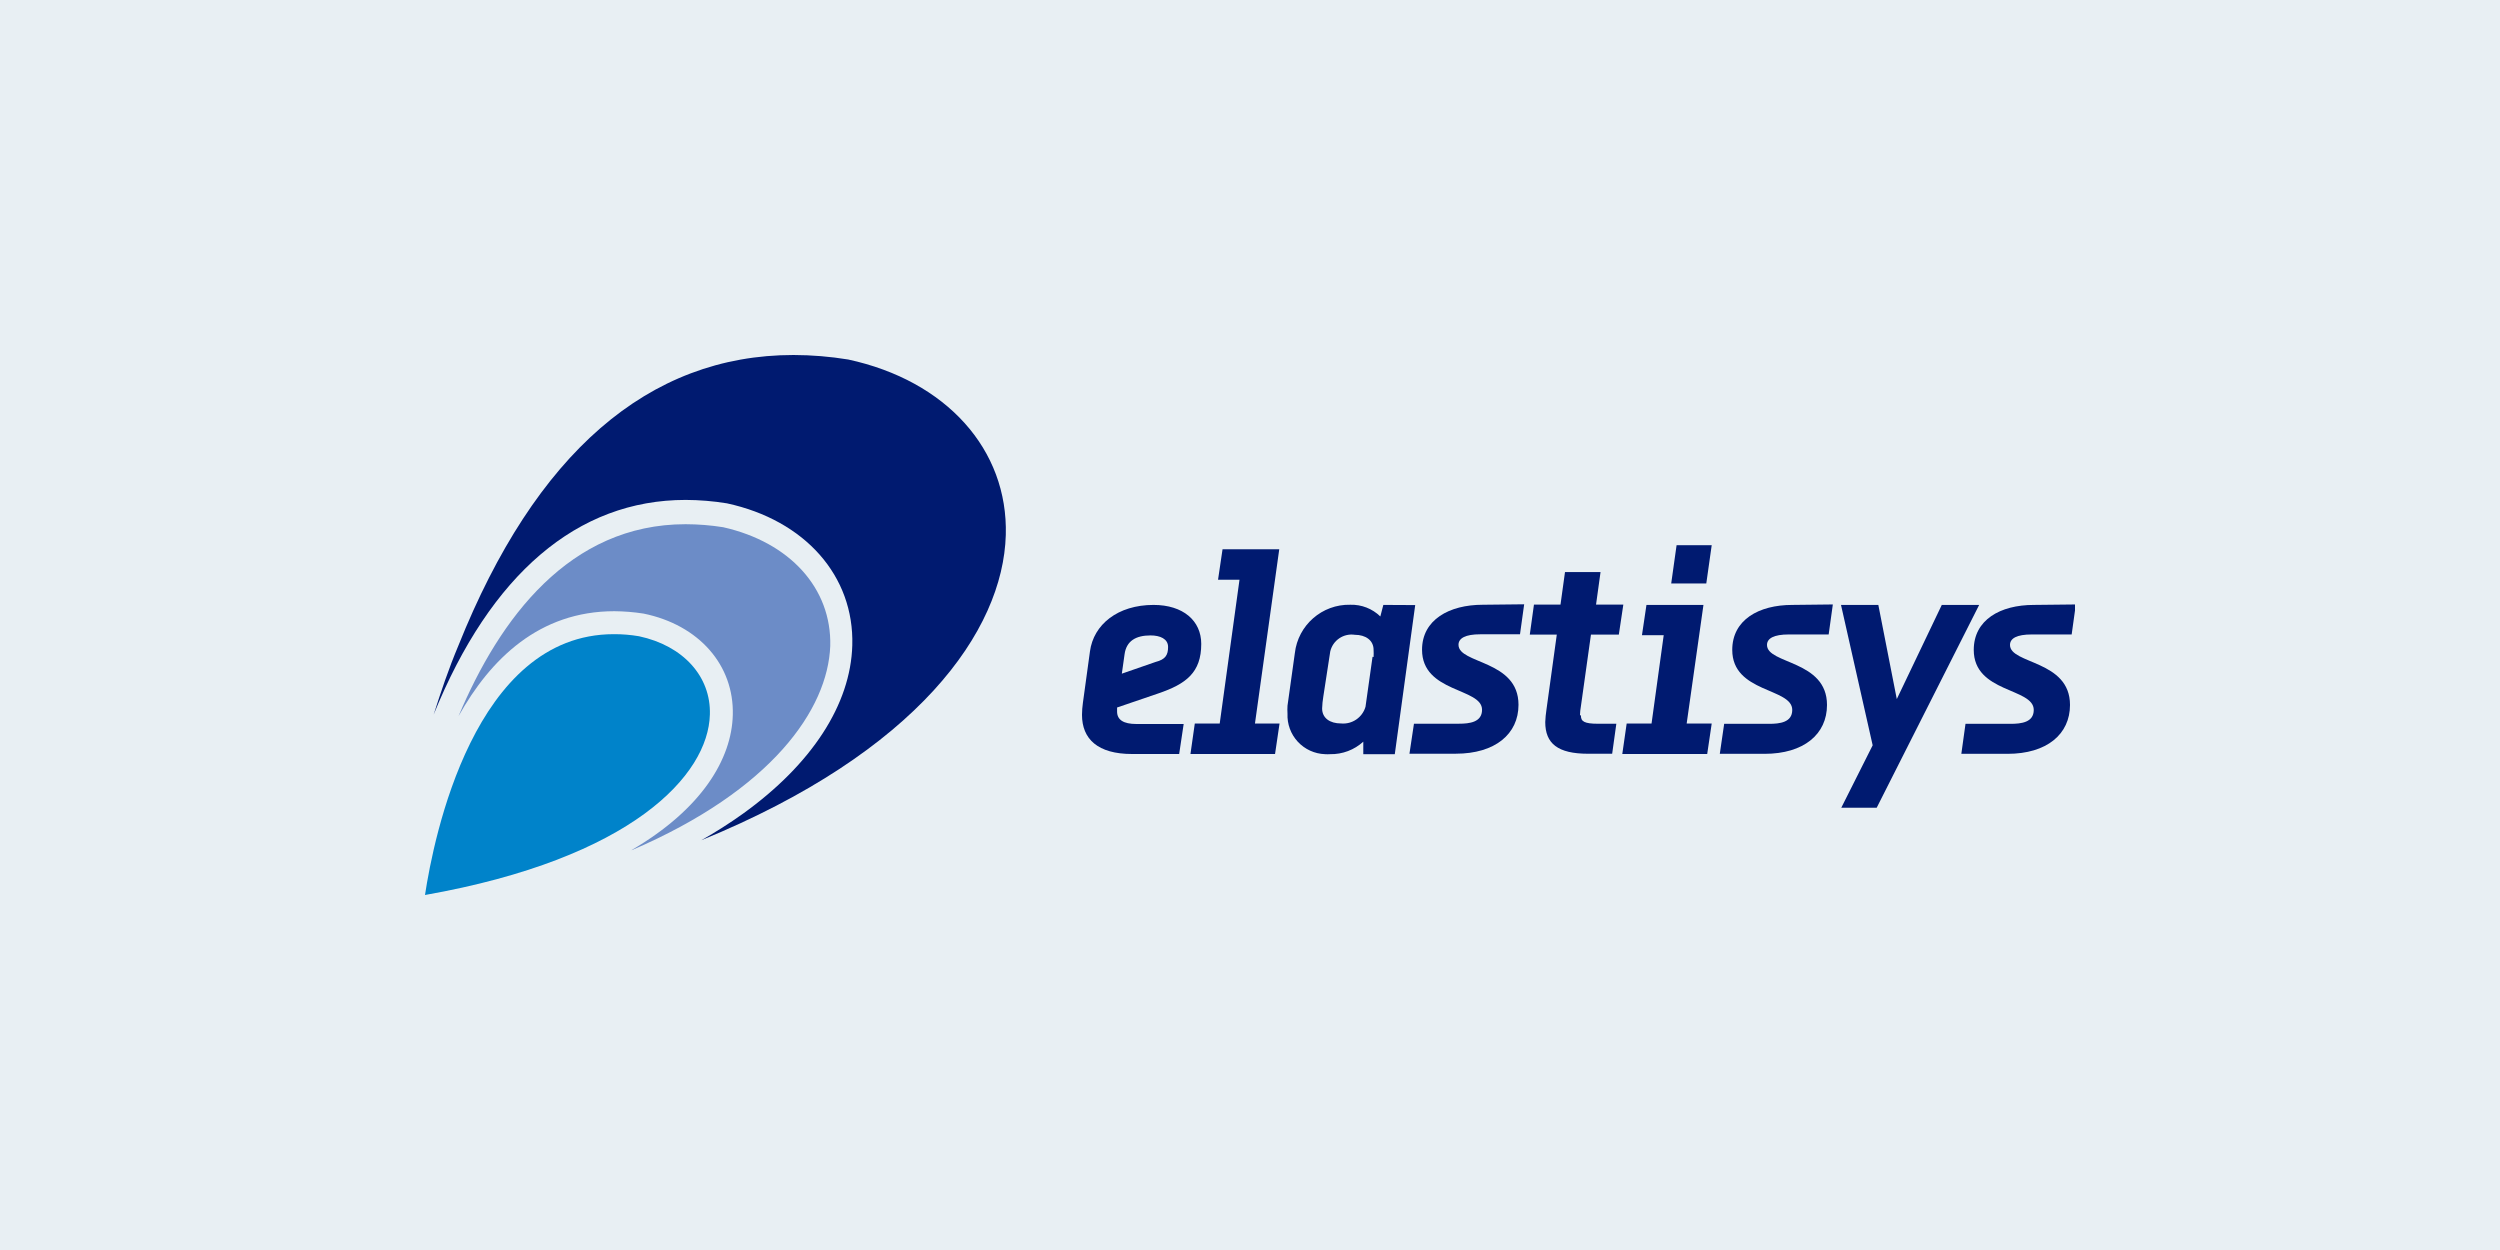
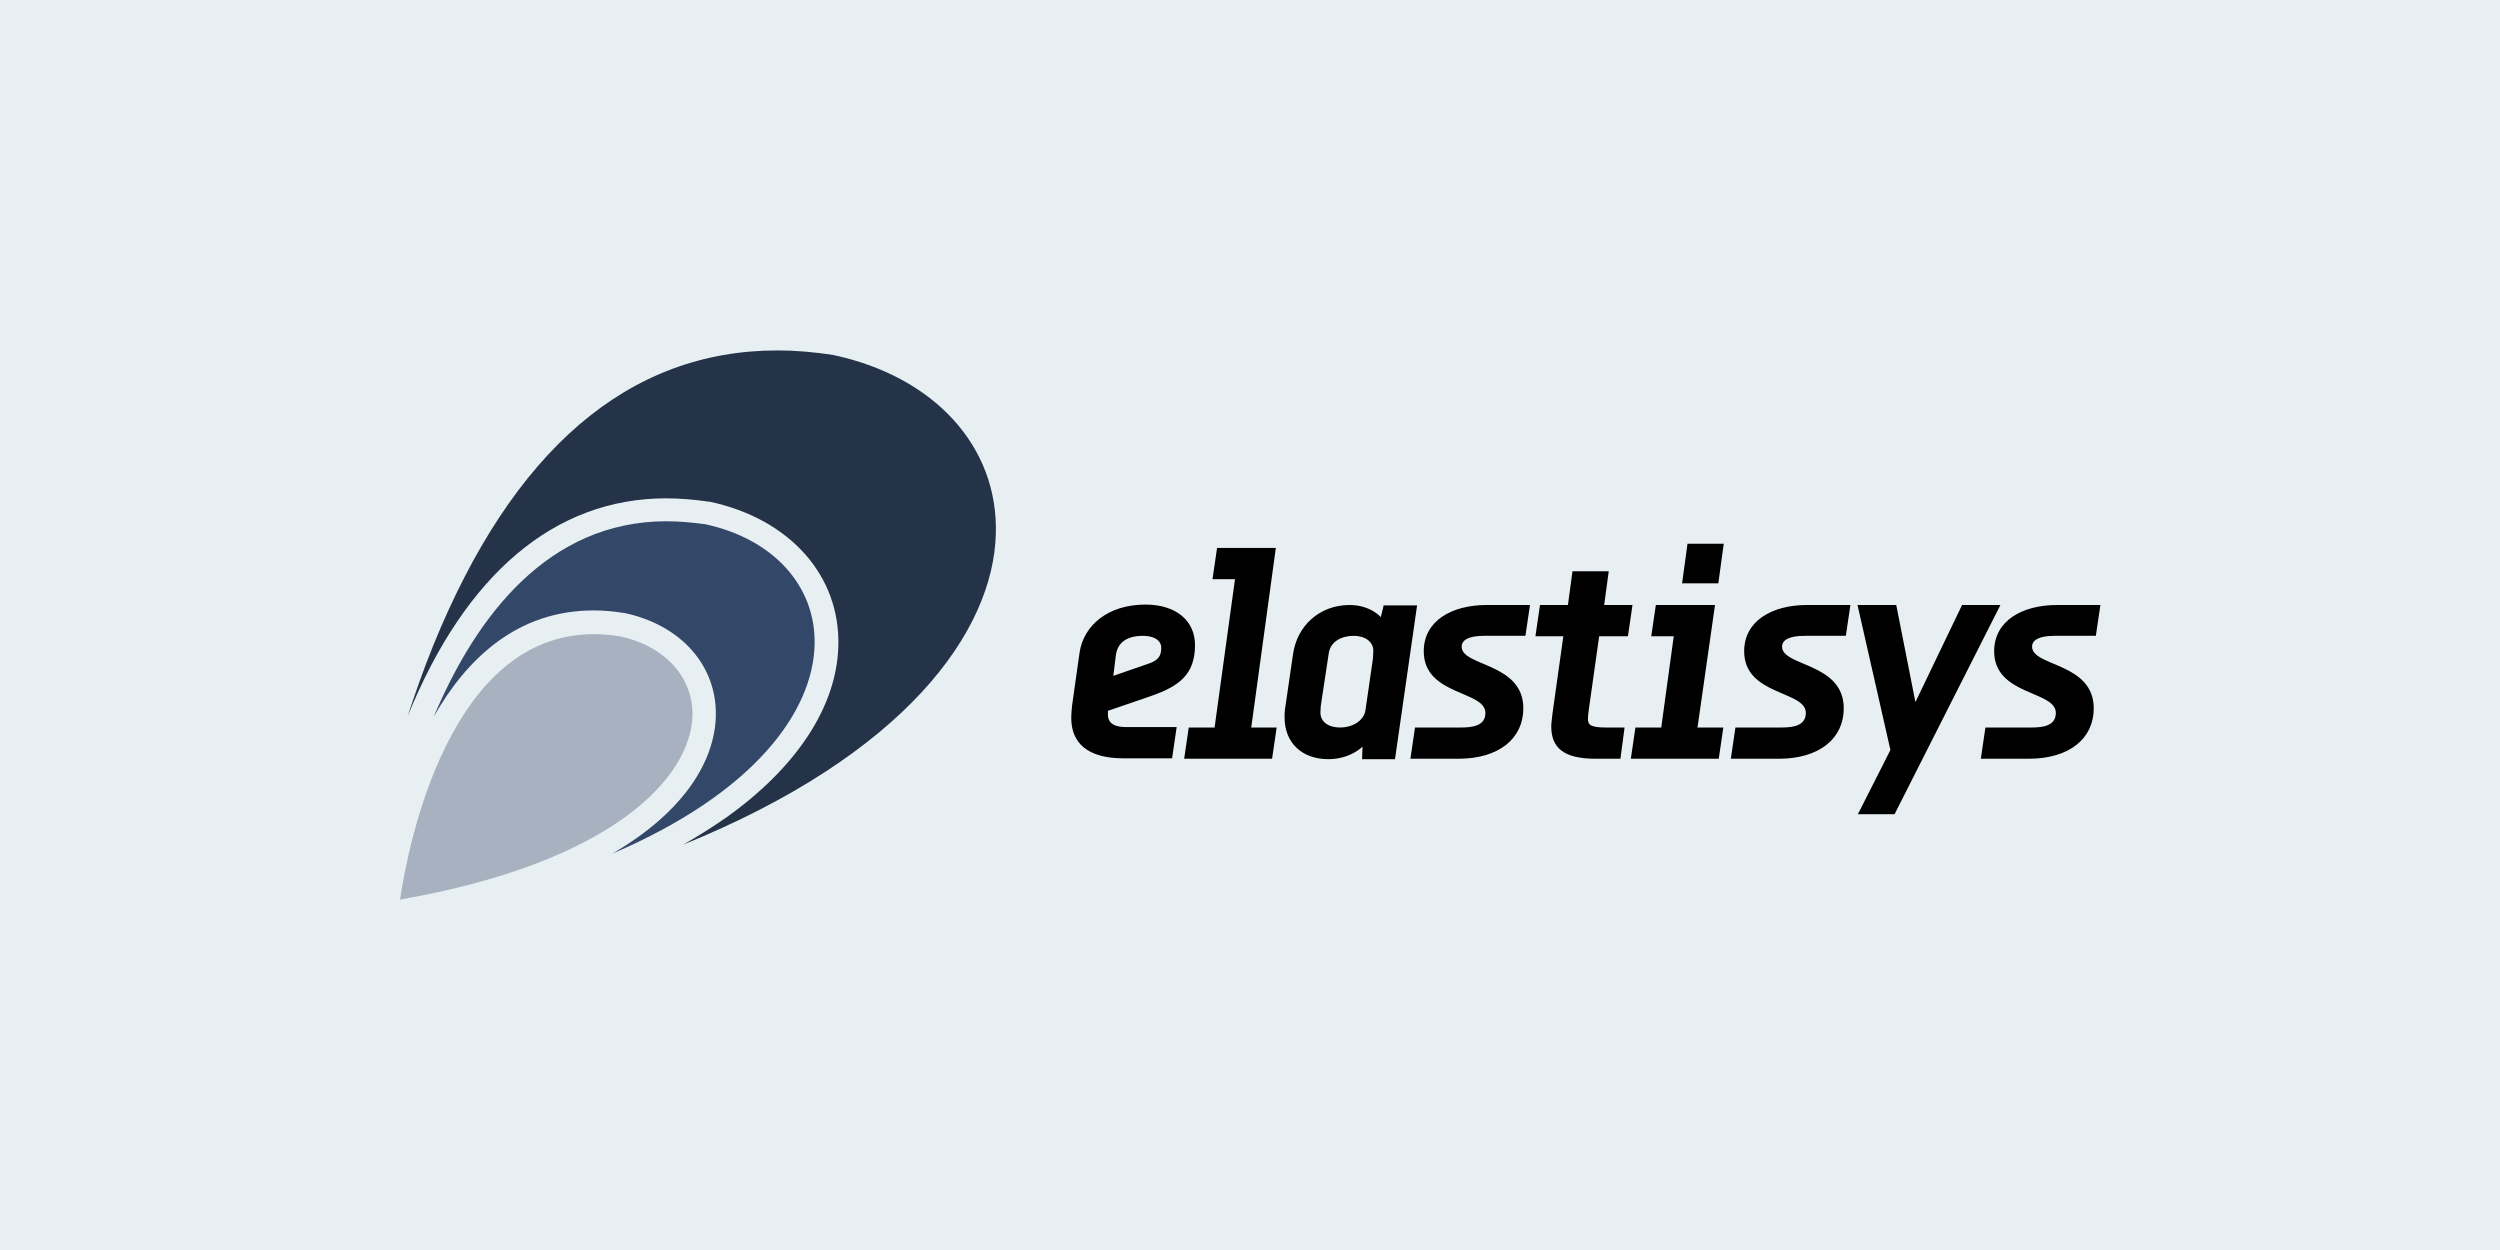
- <svg xmlns="http://www.w3.org/2000/svg" id="Lager_1" data-name="Lager 1" viewBox="0 0 600 300">
-   <defs>
-     <style>.cls-1{fill:none;}.cls-2{fill:#e8eff3;}.cls-3{clip-path:url(#clip-path);}.cls-4{clip-path:url(#clip-path-2);}.cls-5{fill:#001a70;}.cls-6{fill:#0083ca;}.cls-7{fill:#6c8cc7;}</style>
-     <clipPath id="clip-path">
-       <rect class="cls-1" x="84" y="42" width="432" height="216" />
-     </clipPath>
-     <clipPath id="clip-path-2">
-       <rect class="cls-1" x="102" y="85.31" width="396" height="129.38" />
-     </clipPath>
-   </defs>
-   <rect class="cls-2" width="600" height="300" />
-   <g id="Layer_2" data-name="Layer 2">
-     <g id="Layer_1-2" data-name="Layer 1-2">
-       <g id="Logo_Color_Horizontal" data-name="Logo Color Horizontal">
-         <g class="cls-3">
-           <g class="cls-4">
-             <path class="cls-5" d="M268.1,170.63v-.83l9.9-3.38c6.66-2.27,10.3-5,10.3-11.88,0-5.58-4.36-9.36-11.45-9.36-8.6,0-14.4,4.71-15.26,11.16l-1.69,12.31a21.8,21.8,0,0,0-.22,2.91c0,5.8,3.78,9.4,12,9.4H283l1.08-7.2H272.75c-3.13,0-4.65-1-4.65-3M269.9,157c.44-3.17,2.7-4.5,6.23-4.5,2.31,0,4.21.83,4.21,2.77s-.64,3-3,3.6l-8.1,2.81Z" />
-             <polygon class="cls-5" points="307.02 131.82 293.41 131.82 292.33 139.13 297.48 139.13 292.73 173.65 286.75 173.65 285.71 180.96 306.01 180.96 307.09 173.65 301.19 173.65 307.02 131.82" />
-             <polygon class="cls-5" points="410.81 130.85 402.38 130.85 401.09 140.03 409.51 140.03 410.81 130.85" />
-             <polygon class="cls-5" points="408.83 145.18 395.15 145.18 394.07 152.45 399.29 152.45 396.37 173.65 390.4 173.65 389.35 180.96 409.73 180.96 410.81 173.65 404.8 173.65 408.83 145.18" />
-             <path class="cls-5" d="M430.14,145.18h0c-8.06,0-14.4,3.6-14.4,10.8,0,10.36,14.4,9.07,14.4,14.4,0,3-3,3.34-5.54,3.34H413.8l-1.05,7.2h10.73c9.43,0,15-4.71,15-11.73,0-10.8-14.4-9.76-14.4-14.4,0-1.59,1.66-2.52,5.22-2.52h9.58l1-7.2Z" />
-             <path class="cls-5" d="M355.87,145.14h0c-8.06,0-14.58,3.6-14.58,10.8,0,10.37,14.4,9.11,14.4,14.4,0,3-3,3.35-5.54,3.35h-10.8l-1.08,7.2h11.12c9.43,0,15.05-4.72,15.05-11.74,0-10.8-14.4-9.75-14.4-14.4,0-1.58,1.66-2.52,5.22-2.52h9.54l1-7.2Z" />
-             <path class="cls-5" d="M488.1,145.18h0c-8.06,0-14.4,3.6-14.4,10.8,0,10.36,14.4,9.07,14.4,14.4,0,3-3,3.34-5.58,3.34h-10.8l-1,7.2H481.8c9.43,0,15-4.71,15-11.73,0-10.8-14.4-9.76-14.4-14.4,0-1.59,1.62-2.52,5.22-2.52h9.58l1-7.2Z" />
-             <polygon class="cls-5" points="466.03 145.18 455.23 167.78 450.8 145.18 441.84 145.18 449.44 178.87 441.91 193.85 450.41 193.85 475 145.18 466.03 145.18" />
-             <path class="cls-5" d="M332,145.18l-.72,2.77a9.91,9.91,0,0,0-7.2-2.81,13.11,13.11,0,0,0-13.32,11.63L309,169.37a15.22,15.22,0,0,0,0,1.91A9.32,9.32,0,0,0,318,181a8.53,8.53,0,0,0,1.24,0,11.46,11.46,0,0,0,7.95-3v3h7.56l4.9-35.78Zm-2.59,12.45-1.69,12a5.58,5.58,0,0,1-5.87,4c-2.67,0-4.54-1.29-4.54-3.6a21.45,21.45,0,0,1,.29-2.88l1.66-10.8a5.25,5.25,0,0,1,5.9-4c2.59,0,4.5,1.33,4.5,3.6a16.64,16.64,0,0,1,0,1.73" />
-             <path class="cls-5" d="M379.2,171.6c0-.71.11-1.42.22-2.12l2.41-17.18h6.69l1.08-7.2h-6.55l1.08-7.81H375.6l-1.08,7.81h-6.37l-1,7.2h6.48l-2.48,18a27.25,27.25,0,0,0-.29,3c0,5.15,3,7.6,10.3,7.6h5.76l1-7.2h-4.36c-3.38,0-4.14-.58-4.14-1.95" />
-             <path class="cls-6" d="M102,214.8c2.09-13.79,11.81-62.6,45.32-62.6a35,35,0,0,1,6.05.5c10.59,2.27,17.28,9.65,17,18.79C170,186,151.75,206,102,214.8" />
-             <path class="cls-7" d="M151.61,204c16.92-9.9,24-21.92,24.26-32.4.33-11.92-8.06-21.6-21.42-24.34h0a48,48,0,0,0-7-.57c-18,0-29.7,11.41-37.41,25.2,9.87-23.44,26.61-46.08,54.51-46.08a58.42,58.42,0,0,1,9,.72c16,3.6,26.07,14.65,25.71,28.51-.58,15.19-14,34.56-47.63,49" />
-             <path class="cls-5" d="M241.39,128.4c-.65,23.08-21.27,52.09-73.08,73.26a112.14,112.14,0,0,0,10-6.37c16.52-11.88,25.85-26.21,26.24-40.43.47-16.63-11.34-30-30.09-34.06h0a63.17,63.17,0,0,0-9.9-.82c-26,0-46.8,17.82-60.48,51.51,1.73-5.43,3.6-11,5.94-16.56C128.5,108.78,155.6,85.2,190.45,85.2a82.33,82.33,0,0,1,13.11,1.08c23.54,5.08,38.41,21.6,37.83,42.12" />
-           </g>
-         </g>
-       </g>
-     </g>
+ <svg xmlns="http://www.w3.org/2000/svg" version="1.1" id="Lager_1" x="0px" y="0px" viewBox="0 0 600 300" style="enable-background:new 0 0 600 300;" xml:space="preserve">
+   <style type="text/css">
+ 	.st0{fill:#E8EFF3;}
+ 	.st1{fill:#A7B1BF;}
+ 	.st2{fill:#334768;}
+ 	.st3{fill:#253349;}
+ </style>
+   <rect class="st0" width="600" height="300" />
+   <g>
+     <path class="st1" d="M96,215.9c2.1-14,12.1-63.7,46.5-63.7c2,0,4.1,0.2,6.2,0.5c10.9,2.3,17.7,9.9,17.5,19.1   C165.7,186.7,147,207,96,215.9z" />
+     <path class="st2" d="M146.9,204.9c17.4-10.1,24.6-22.3,24.9-33c0.3-12.1-8.3-21.9-22-24.8l-0.2,0c-2.4-0.4-4.8-0.6-7.1-0.6   c-18.4,0-30.5,11.6-38.4,25.5c10.1-23.9,27.3-46.9,55.9-46.9c3,0,6.1,0.3,9.2,0.7c16.4,3.5,26.7,14.9,26.3,29   C195.1,170.6,181.3,190.2,146.9,204.9z" />
+     <path class="st3" d="M239,128.1c-0.6,23.5-21.8,53-75,74.6c3.5-2,7-4.2,10.3-6.5c17-12.1,26.5-26.7,26.9-41.1   c0.5-17-11.7-30.6-30.9-34.7l-0.2,0c-3.5-0.5-6.9-0.8-10.2-0.8c-26.7,0-48.2,18.1-62.1,52.4c1.8-5.5,3.8-11.2,6.1-16.9   c19.1-47.1,46.9-71,82.7-71c4.4,0,8.9,0.4,13.4,1.1C224.3,90.4,239.6,107.2,239,128.1z" />
+     <path d="M267.8,157.3c0.4-3.2,2.8-4.7,6.5-4.7c2.4,0,4.4,0.9,4.4,2.9c0,1.9-0.7,3-3.1,3.8l-8.4,2.9L267.8,157.3L267.8,157.3z    M265.9,171.5v-0.9l10.2-3.5c6.9-2.4,10.7-5.2,10.7-12.3c0-5.8-4.5-9.7-11.9-9.7c-8.9,0-14.8,4.9-15.8,11.5l-1.8,12.7   c-0.1,1-0.2,2-0.2,3c0,6,3.9,9.7,12.5,9.7h11.7l1.1-7.5c0,0-7,0-11.7,0C267.5,174.6,265.9,173.6,265.9,171.5L265.9,171.5z    M306.2,131.5h-14.1L291,139h5.4l-4.9,35.6h-6.2l-1.1,7.5h21.1l1.1-7.5h-6.1L306.2,131.5z M413.7,130.5H405l-1.3,9.5h8.7   L413.7,130.5L413.7,130.5z M411.6,145.2h-14.2l-1.1,7.5h5.4l-3,21.9h-6.2l-1.1,7.5h21.1l1.1-7.5h-6.2L411.6,145.2L411.6,145.2z    M433.7,145.2L433.7,145.2c-8.4,0-15.1,3.8-15.1,11.1c0,10.7,14.8,9.4,14.8,14.8c0,3.1-3.1,3.5-5.8,3.5c-5.8,0-11.1,0-11.1,0   l-1.1,7.5c0,0,5.1,0,11.5,0c9.8,0,15.6-4.9,15.6-12.1c0-11-14.8-10-14.8-14.8c0-1.6,1.7-2.6,5.4-2.6c4.2,0,9.9,0,9.9,0l1.1-7.4   H433.7L433.7,145.2z M356.8,145.2L356.8,145.2c-8.4,0-15.1,3.8-15.1,11.1c0,10.7,14.8,9.4,14.8,14.8c0,3.1-3.1,3.5-5.8,3.5   c-5.8,0-11.1,0-11.1,0l-1.1,7.5c0,0,5.1,0,11.5,0c9.8,0,15.6-4.9,15.6-12.1c0-11-14.8-10-14.8-14.8c0-1.6,1.7-2.6,5.4-2.6   c4.2,0,9.9,0,9.9,0l1.1-7.4C367.1,145.2,362.5,145.2,356.8,145.2L356.8,145.2L356.8,145.2z M493.7,145.2L493.7,145.2   c-8.4,0-15.1,3.8-15.1,11.1c0,10.7,14.8,9.4,14.8,14.8c0,3.1-3.1,3.5-5.8,3.5c-5.8,0-11.1,0-11.1,0l-1.1,7.5c0,0,5.1,0,11.5,0   c9.8,0,15.6-4.9,15.6-12.1c0-11-14.8-10-14.8-14.8c0-1.6,1.7-2.6,5.4-2.6c4.2,0,9.9,0,9.9,0l1.1-7.4H493.7L493.7,145.2z    M470.9,145.2l-11.2,23.3l-4.6-23.3h-9.3l7.9,34.8l-7.8,15.4h8.8l25.4-50.2L470.9,145.2L470.9,145.2z M329.5,158.1l-1.8,12.4   c-0.4,2.5-3.1,4.1-6.1,4.1c-2.7,0-4.7-1.3-4.7-3.6c0-0.9,0.1-1.9,0.3-3l1.7-11.2c0.4-2.8,3-4.2,6-4.2c2.7,0,4.7,1.4,4.7,3.6   C329.6,156.9,329.5,157.4,329.5,158.1L329.5,158.1z M332.1,145.2l-0.7,2.9c0,0-2.5-2.9-7.5-2.9c-7.2,0-12.7,5-13.6,12l-1.9,13   c-0.1,0.7-0.1,1.4-0.1,2c0,6.1,4.2,10,10.5,10c5.3,0,8.2-3,8.2-3l-0.1,3h7.9l5.3-36.9H332.1z M381.1,172.6c0-0.5,0.1-1.7,0.2-2.2   l2.5-17.7h6.9l1.1-7.5H385l1.1-8.1h-8.7l-1.1,8.1h-6.7l-1.1,7.5h6.7l-2.6,18.5c-0.1,1.1-0.3,2.4-0.3,3.1c0,5.3,3.1,7.8,10.7,7.8   c5.6,0,5.9,0,5.9,0l1-7.5h-4.5C381.9,174.6,381.1,174,381.1,172.6z" />
  </g>
</svg>
